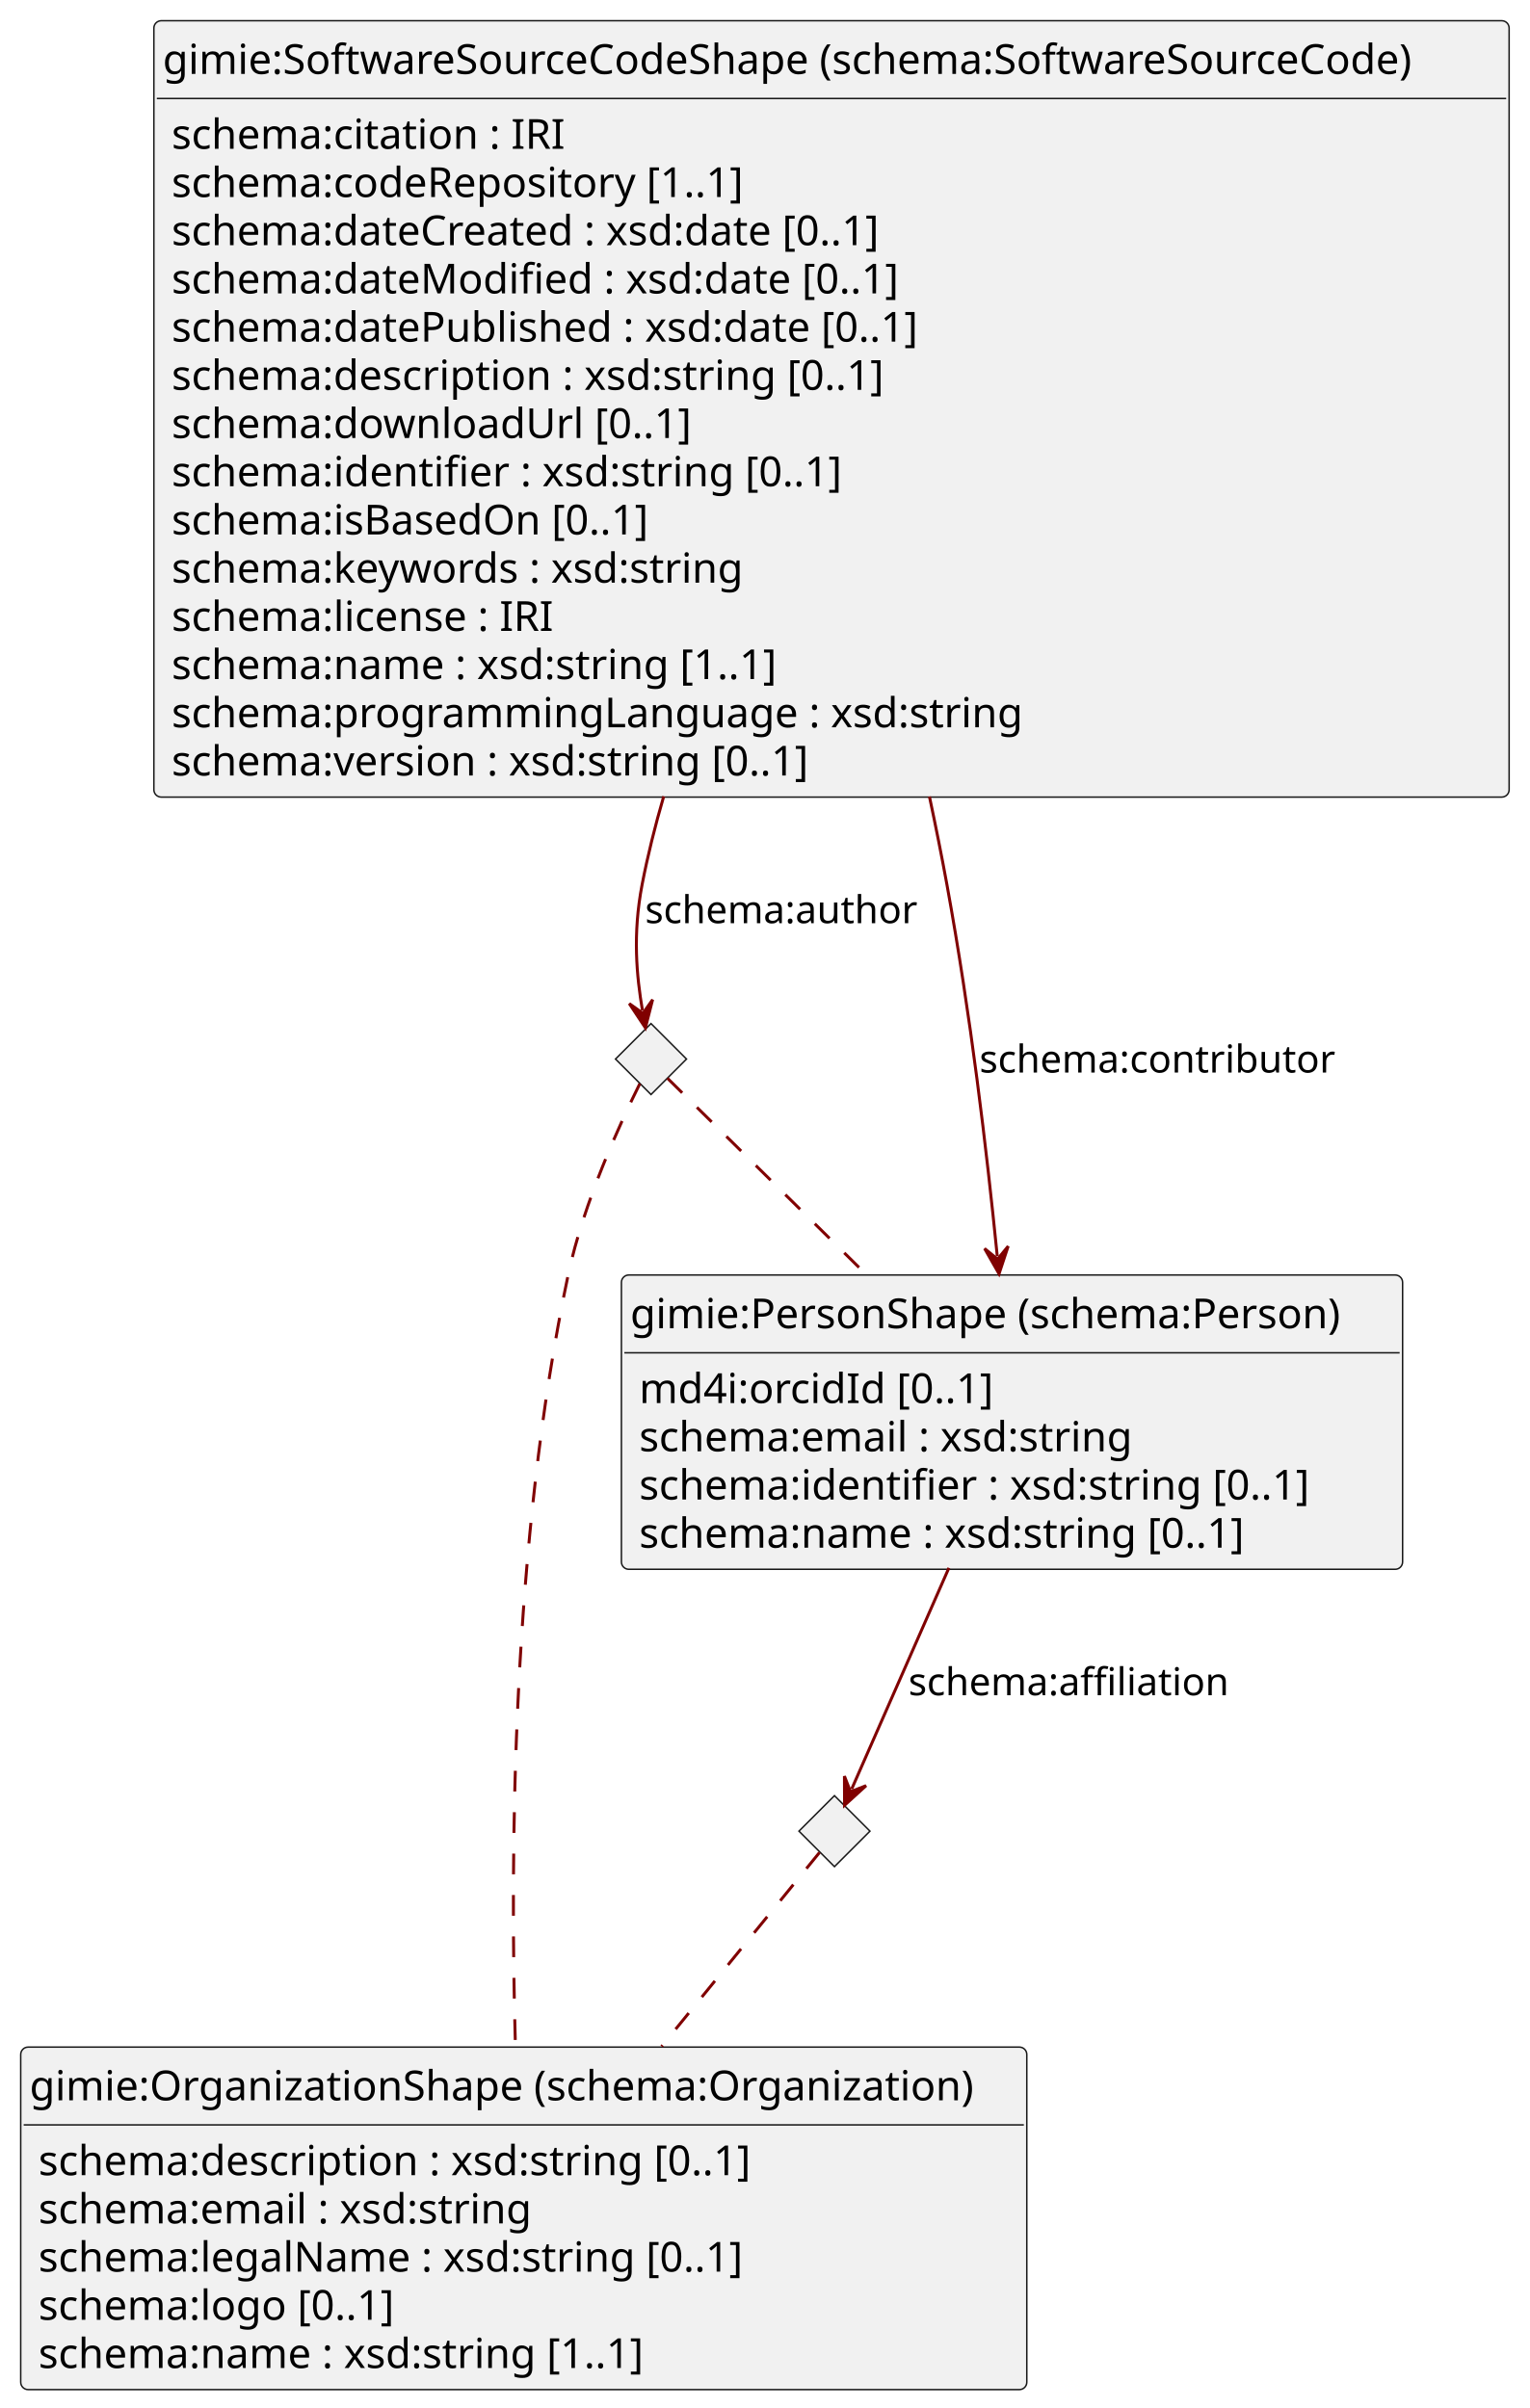
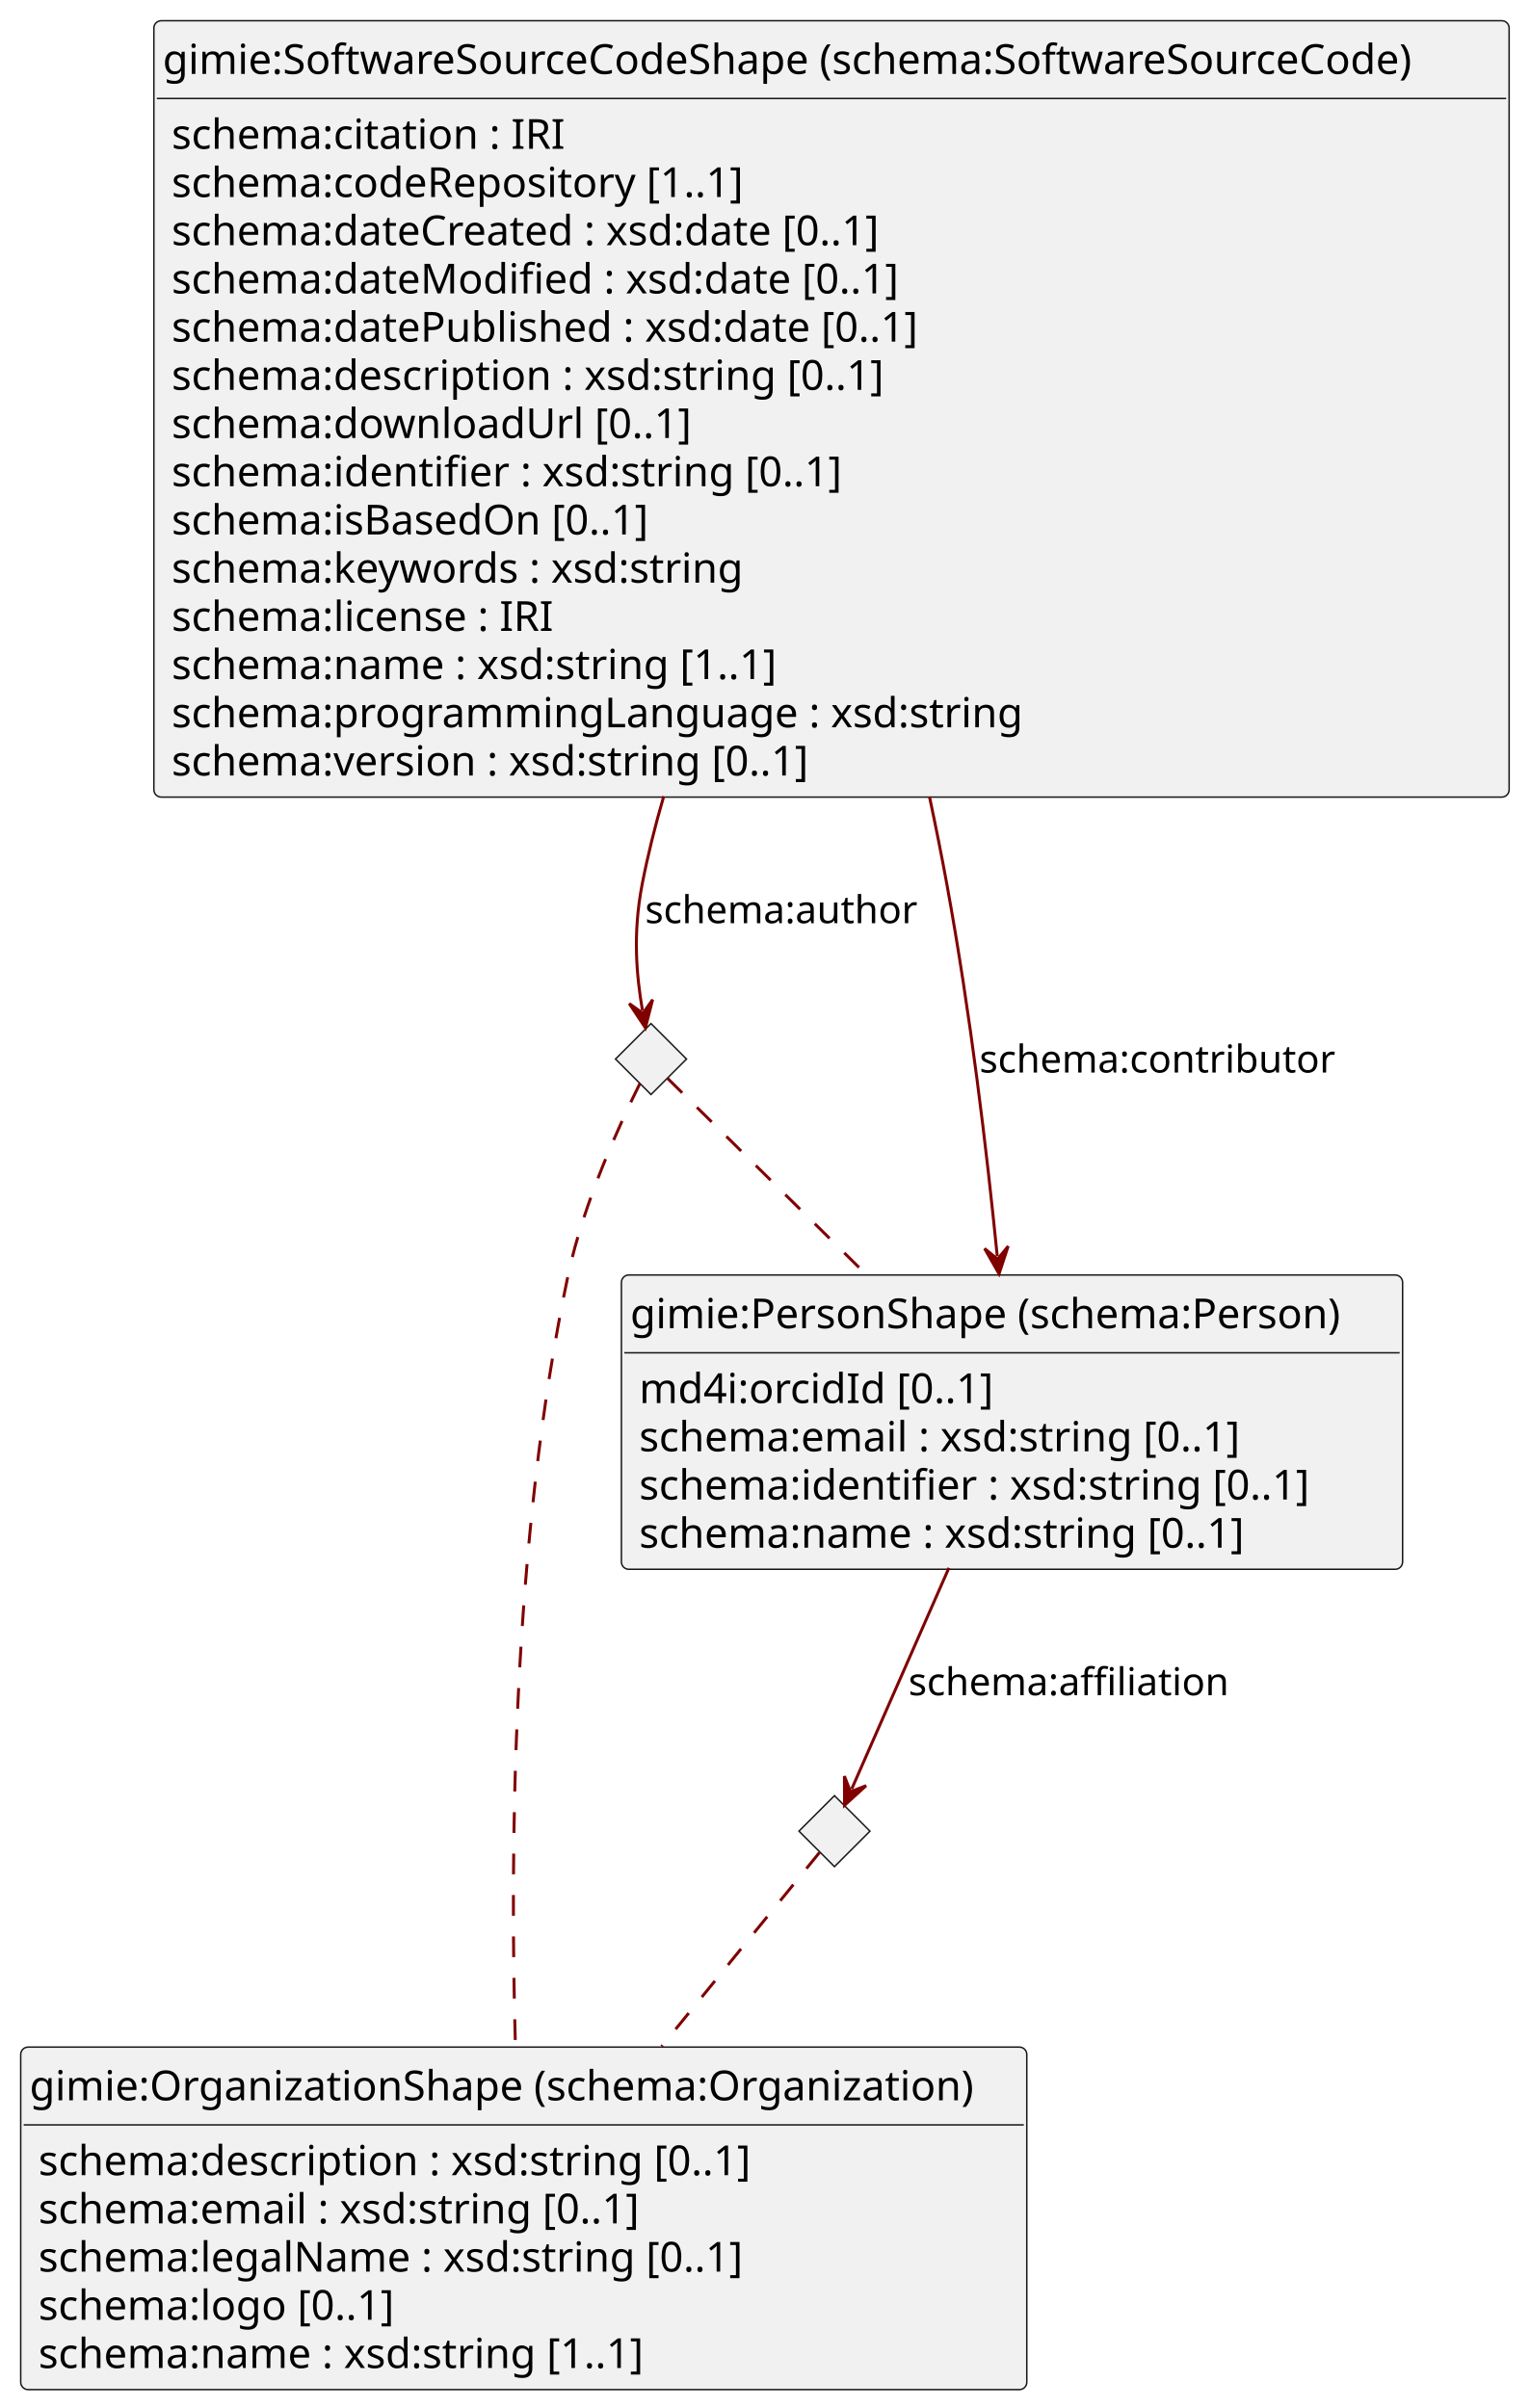
<svg xmlns="http://www.w3.org/2000/svg" contentStyleType="text/css" height="814px" preserveAspectRatio="none" style="width:517px;height:814px;background:#FFFFFF;" version="1.1" viewBox="0 0 517 814" width="517px" zoomAndPan="magnify">
  <defs />
  <g>
    <g id="elem_gimie:OrganizationShape (schema:Organization)">
      <rect codeLine="9" fill="#F1F1F1" height="115.781" id="gimie:OrganizationShape (schema:Organization)" rx="2.5" ry="2.5" style="stroke:#181818;stroke-width:0.5;" width="340" x="7" y="692" />
      <text fill="#000000" font-family="sans-serif" font-size="14" x="10" y="709.995">gimie:OrganizationShape (schema:Organization)</text>
      <line style="stroke:#181818;stroke-width:0.5;" x1="8" x2="346" y1="718.297" y2="718.297" />
      <text fill="#000000" font-family="sans-serif" font-size="14" x="13" y="735.292">schema:description  : xsd:string  [0..1]</text>
-       <text fill="#000000" font-family="sans-serif" font-size="14" x="13" y="751.589">schema:email  : xsd:string</text>
+       <text fill="#000000" font-family="sans-serif" font-size="14" x="13" y="751.589">schema:email  : xsd:string  [0..1]</text>
      <text fill="#000000" font-family="sans-serif" font-size="14" x="13" y="767.886">schema:legalName  : xsd:string  [0..1]</text>
      <text fill="#000000" font-family="sans-serif" font-size="14" x="13" y="784.183">schema:logo  [0..1]</text>
      <text fill="#000000" font-family="sans-serif" font-size="14" x="13" y="800.48">schema:name  : xsd:string  [1..1]</text>
    </g>
    <g id="elem_gimie:SoftwareSourceCodeShape (schema:SoftwareSourceCode)">
      <rect codeLine="15" fill="#F1F1F1" height="262.453" id="gimie:SoftwareSourceCodeShape (schema:SoftwareSourceCode)" rx="2.5" ry="2.5" style="stroke:#181818;stroke-width:0.5;" width="458" x="52" y="7" />
      <text fill="#000000" font-family="sans-serif" font-size="14" x="55" y="24.995">gimie:SoftwareSourceCodeShape (schema:SoftwareSourceCode)</text>
      <line style="stroke:#181818;stroke-width:0.5;" x1="53" x2="509" y1="33.297" y2="33.297" />
      <text fill="#000000" font-family="sans-serif" font-size="14" x="58" y="50.292">schema:citation  :  IRI</text>
      <text fill="#000000" font-family="sans-serif" font-size="14" x="58" y="66.589">schema:codeRepository  [1..1]</text>
      <text fill="#000000" font-family="sans-serif" font-size="14" x="58" y="82.886">schema:dateCreated  : xsd:date  [0..1]</text>
      <text fill="#000000" font-family="sans-serif" font-size="14" x="58" y="99.183">schema:dateModified  : xsd:date  [0..1]</text>
      <text fill="#000000" font-family="sans-serif" font-size="14" x="58" y="115.48">schema:datePublished  : xsd:date  [0..1]</text>
      <text fill="#000000" font-family="sans-serif" font-size="14" x="58" y="131.776">schema:description  : xsd:string  [0..1]</text>
      <text fill="#000000" font-family="sans-serif" font-size="14" x="58" y="148.073">schema:downloadUrl  [0..1]</text>
      <text fill="#000000" font-family="sans-serif" font-size="14" x="58" y="164.37">schema:identifier  : xsd:string  [0..1]</text>
      <text fill="#000000" font-family="sans-serif" font-size="14" x="58" y="180.667">schema:isBasedOn  [0..1]</text>
      <text fill="#000000" font-family="sans-serif" font-size="14" x="58" y="196.964">schema:keywords  : xsd:string</text>
      <text fill="#000000" font-family="sans-serif" font-size="14" x="58" y="213.261">schema:license  :  IRI</text>
      <text fill="#000000" font-family="sans-serif" font-size="14" x="58" y="229.558">schema:name  : xsd:string  [1..1]</text>
      <text fill="#000000" font-family="sans-serif" font-size="14" x="58" y="245.855">schema:programmingLanguage  : xsd:string</text>
      <text fill="#000000" font-family="sans-serif" font-size="14" x="58" y="262.151">schema:version  : xsd:string  [0..1]</text>
    </g>
    <polygon fill="#F1F1F1" points="220,346,232,358,220,370,208,358,220,346" style="stroke:#181818;stroke-width:0.5;" />
    <g id="elem_gimie:PersonShape (schema:Person)">
      <rect codeLine="35" fill="#F1F1F1" height="99.484" id="gimie:PersonShape (schema:Person)" rx="2.5" ry="2.5" style="stroke:#181818;stroke-width:0.5;" width="264" x="210" y="431" />
      <text fill="#000000" font-family="sans-serif" font-size="14" x="213" y="448.995">gimie:PersonShape (schema:Person)</text>
      <line style="stroke:#181818;stroke-width:0.5;" x1="211" x2="473" y1="457.297" y2="457.297" />
      <text fill="#000000" font-family="sans-serif" font-size="14" x="216" y="474.292">md4i:orcidId  [0..1]</text>
-       <text fill="#000000" font-family="sans-serif" font-size="14" x="216" y="490.589">schema:email  : xsd:string</text>
+       <text fill="#000000" font-family="sans-serif" font-size="14" x="216" y="490.589">schema:email  : xsd:string  [0..1]</text>
      <text fill="#000000" font-family="sans-serif" font-size="14" x="216" y="506.886">schema:identifier  : xsd:string  [0..1]</text>
      <text fill="#000000" font-family="sans-serif" font-size="14" x="216" y="523.183">schema:name  : xsd:string  [0..1]</text>
    </g>
    <polygon fill="#F1F1F1" points="282,607,294,619,282,631,270,619,282,607" style="stroke:#181818;stroke-width:0.5;" />
-     <g id="link_gimie:SoftwareSourceCodeShape (schema:SoftwareSourceCode)_diamond_SoftwareSourceCodeShape_7485d8124137d110c16d0cb980b66aae">
-       <path codeLine="17" d="M224.3,269.19 C221.39,279.15 218.9,289.16 217,299 C213.76,315.83 215.148,329.974 217.108,341.544 " fill="none" id="gimie:SoftwareSourceCodeShape (schema:SoftwareSourceCode)-to-diamond_SoftwareSourceCodeShape_7485d8124137d110c16d0cb980b66aae" style="stroke:#800000;stroke-width:1.0;" />
+     <g id="link_gimie:SoftwareSourceCodeShape (schema:SoftwareSourceCode)_diamond_SoftwareSourceCodeShape_35aaac5a0dc90cc5be0eb3bd2e95e903">
+       <path codeLine="17" d="M224.3,269.19 C221.39,279.15 218.9,289.16 217,299 C213.76,315.83 215.148,329.974 217.108,341.544 " fill="none" id="gimie:SoftwareSourceCodeShape (schema:SoftwareSourceCode)-to-diamond_SoftwareSourceCodeShape_35aaac5a0dc90cc5be0eb3bd2e95e903" style="stroke:#800000;stroke-width:1.0;" />
      <polygon fill="#800000" points="218.11,347.46,220.551,337.918,217.275,342.53,212.663,339.255,218.11,347.46" style="stroke:#800000;stroke-width:1.0;" />
      <text fill="#000000" font-family="sans-serif" font-size="13" x="218" y="312.067">schema:author</text>
    </g>
-     <g id="link_diamond_SoftwareSourceCodeShape_7485d8124137d110c16d0cb980b66aae_gimie:PersonShape (schema:Person)">
-       <path codeLine="18" d="M225.56,364.49 C237.49,376.28 266.6,405.03 292.73,430.84 " fill="none" id="diamond_SoftwareSourceCodeShape_7485d8124137d110c16d0cb980b66aae-gimie:PersonShape (schema:Person)" style="stroke:#800000;stroke-width:1.0;stroke-dasharray:7.0,7.0;" />
+     <g id="link_diamond_SoftwareSourceCodeShape_35aaac5a0dc90cc5be0eb3bd2e95e903_gimie:PersonShape (schema:Person)">
+       <path codeLine="18" d="M225.56,364.49 C237.49,376.28 266.6,405.03 292.73,430.84 " fill="none" id="diamond_SoftwareSourceCodeShape_35aaac5a0dc90cc5be0eb3bd2e95e903-gimie:PersonShape (schema:Person)" style="stroke:#800000;stroke-width:1.0;stroke-dasharray:7.0,7.0;" />
    </g>
-     <g id="link_diamond_SoftwareSourceCodeShape_7485d8124137d110c16d0cb980b66aae_gimie:OrganizationShape (schema:Organization)">
-       <path codeLine="19" d="M216.23,366.32 C209.88,379.07 197.23,406.33 192,431 C172.99,520.62 172.31,627.49 174.19,691.71 " fill="none" id="diamond_SoftwareSourceCodeShape_7485d8124137d110c16d0cb980b66aae-gimie:OrganizationShape (schema:Organization)" style="stroke:#800000;stroke-width:1.0;stroke-dasharray:7.0,7.0;" />
+     <g id="link_diamond_SoftwareSourceCodeShape_35aaac5a0dc90cc5be0eb3bd2e95e903_gimie:OrganizationShape (schema:Organization)">
+       <path codeLine="19" d="M216.23,366.32 C209.88,379.07 197.23,406.33 192,431 C172.99,520.62 172.31,627.49 174.19,691.71 " fill="none" id="diamond_SoftwareSourceCodeShape_35aaac5a0dc90cc5be0eb3bd2e95e903-gimie:OrganizationShape (schema:Organization)" style="stroke:#800000;stroke-width:1.0;stroke-dasharray:7.0,7.0;" />
    </g>
    <g id="link_gimie:SoftwareSourceCodeShape (schema:SoftwareSourceCode)_gimie:PersonShape (schema:Person)">
      <path codeLine="34" d="M314.1,269.27 C316.23,279.3 318.23,289.3 320,299 C328.06,343.26 333.372,388.2 337.022,424.65 " fill="none" id="gimie:SoftwareSourceCodeShape (schema:SoftwareSourceCode)-to-gimie:PersonShape (schema:Person)" style="stroke:#800000;stroke-width:1.0;" />
      <polygon fill="#800000" points="337.62,430.62,340.703,421.266,337.122,425.645,332.743,422.063,337.62,430.62" style="stroke:#800000;stroke-width:1.0;" />
      <text fill="#000000" font-family="sans-serif" font-size="13" x="331" y="362.567">schema:contributor</text>
    </g>
-     <g id="link_gimie:PersonShape (schema:Person)_diamond_PersonShape_7d2dcffa89a05f4f81521daec149ad3c">
-       <path codeLine="38" d="M320.68,530.01 C307.61,559.74 294.555,589.447 287.825,604.757 " fill="none" id="gimie:PersonShape (schema:Person)-to-diamond_PersonShape_7d2dcffa89a05f4f81521daec149ad3c" style="stroke:#800000;stroke-width:1.0;" />
+     <g id="link_gimie:PersonShape (schema:Person)_diamond_PersonShape_a6972f08d0959d04512671b29a37823a">
+       <path codeLine="38" d="M320.68,530.01 C307.61,559.74 294.555,589.447 287.825,604.757 " fill="none" id="gimie:PersonShape (schema:Person)-to-diamond_PersonShape_a6972f08d0959d04512671b29a37823a" style="stroke:#800000;stroke-width:1.0;" />
      <polygon fill="#800000" points="285.41,610.25,292.694,603.621,287.422,605.673,285.37,600.401,285.41,610.25" style="stroke:#800000;stroke-width:1.0;" />
      <text fill="#000000" font-family="sans-serif" font-size="13" x="307" y="573.067">schema:affiliation</text>
    </g>
-     <g id="link_diamond_PersonShape_7d2dcffa89a05f4f81521daec149ad3c_gimie:OrganizationShape (schema:Organization)">
-       <path codeLine="39" d="M276.94,626.22 C267.14,638.25 244.72,665.8 223.59,691.76 " fill="none" id="diamond_PersonShape_7d2dcffa89a05f4f81521daec149ad3c-gimie:OrganizationShape (schema:Organization)" style="stroke:#800000;stroke-width:1.0;stroke-dasharray:7.0,7.0;" />
+     <g id="link_diamond_PersonShape_a6972f08d0959d04512671b29a37823a_gimie:OrganizationShape (schema:Organization)">
+       <path codeLine="39" d="M276.94,626.22 C267.14,638.25 244.72,665.8 223.59,691.76 " fill="none" id="diamond_PersonShape_a6972f08d0959d04512671b29a37823a-gimie:OrganizationShape (schema:Organization)" style="stroke:#800000;stroke-width:1.0;stroke-dasharray:7.0,7.0;" />
    </g>
  </g>
</svg>
